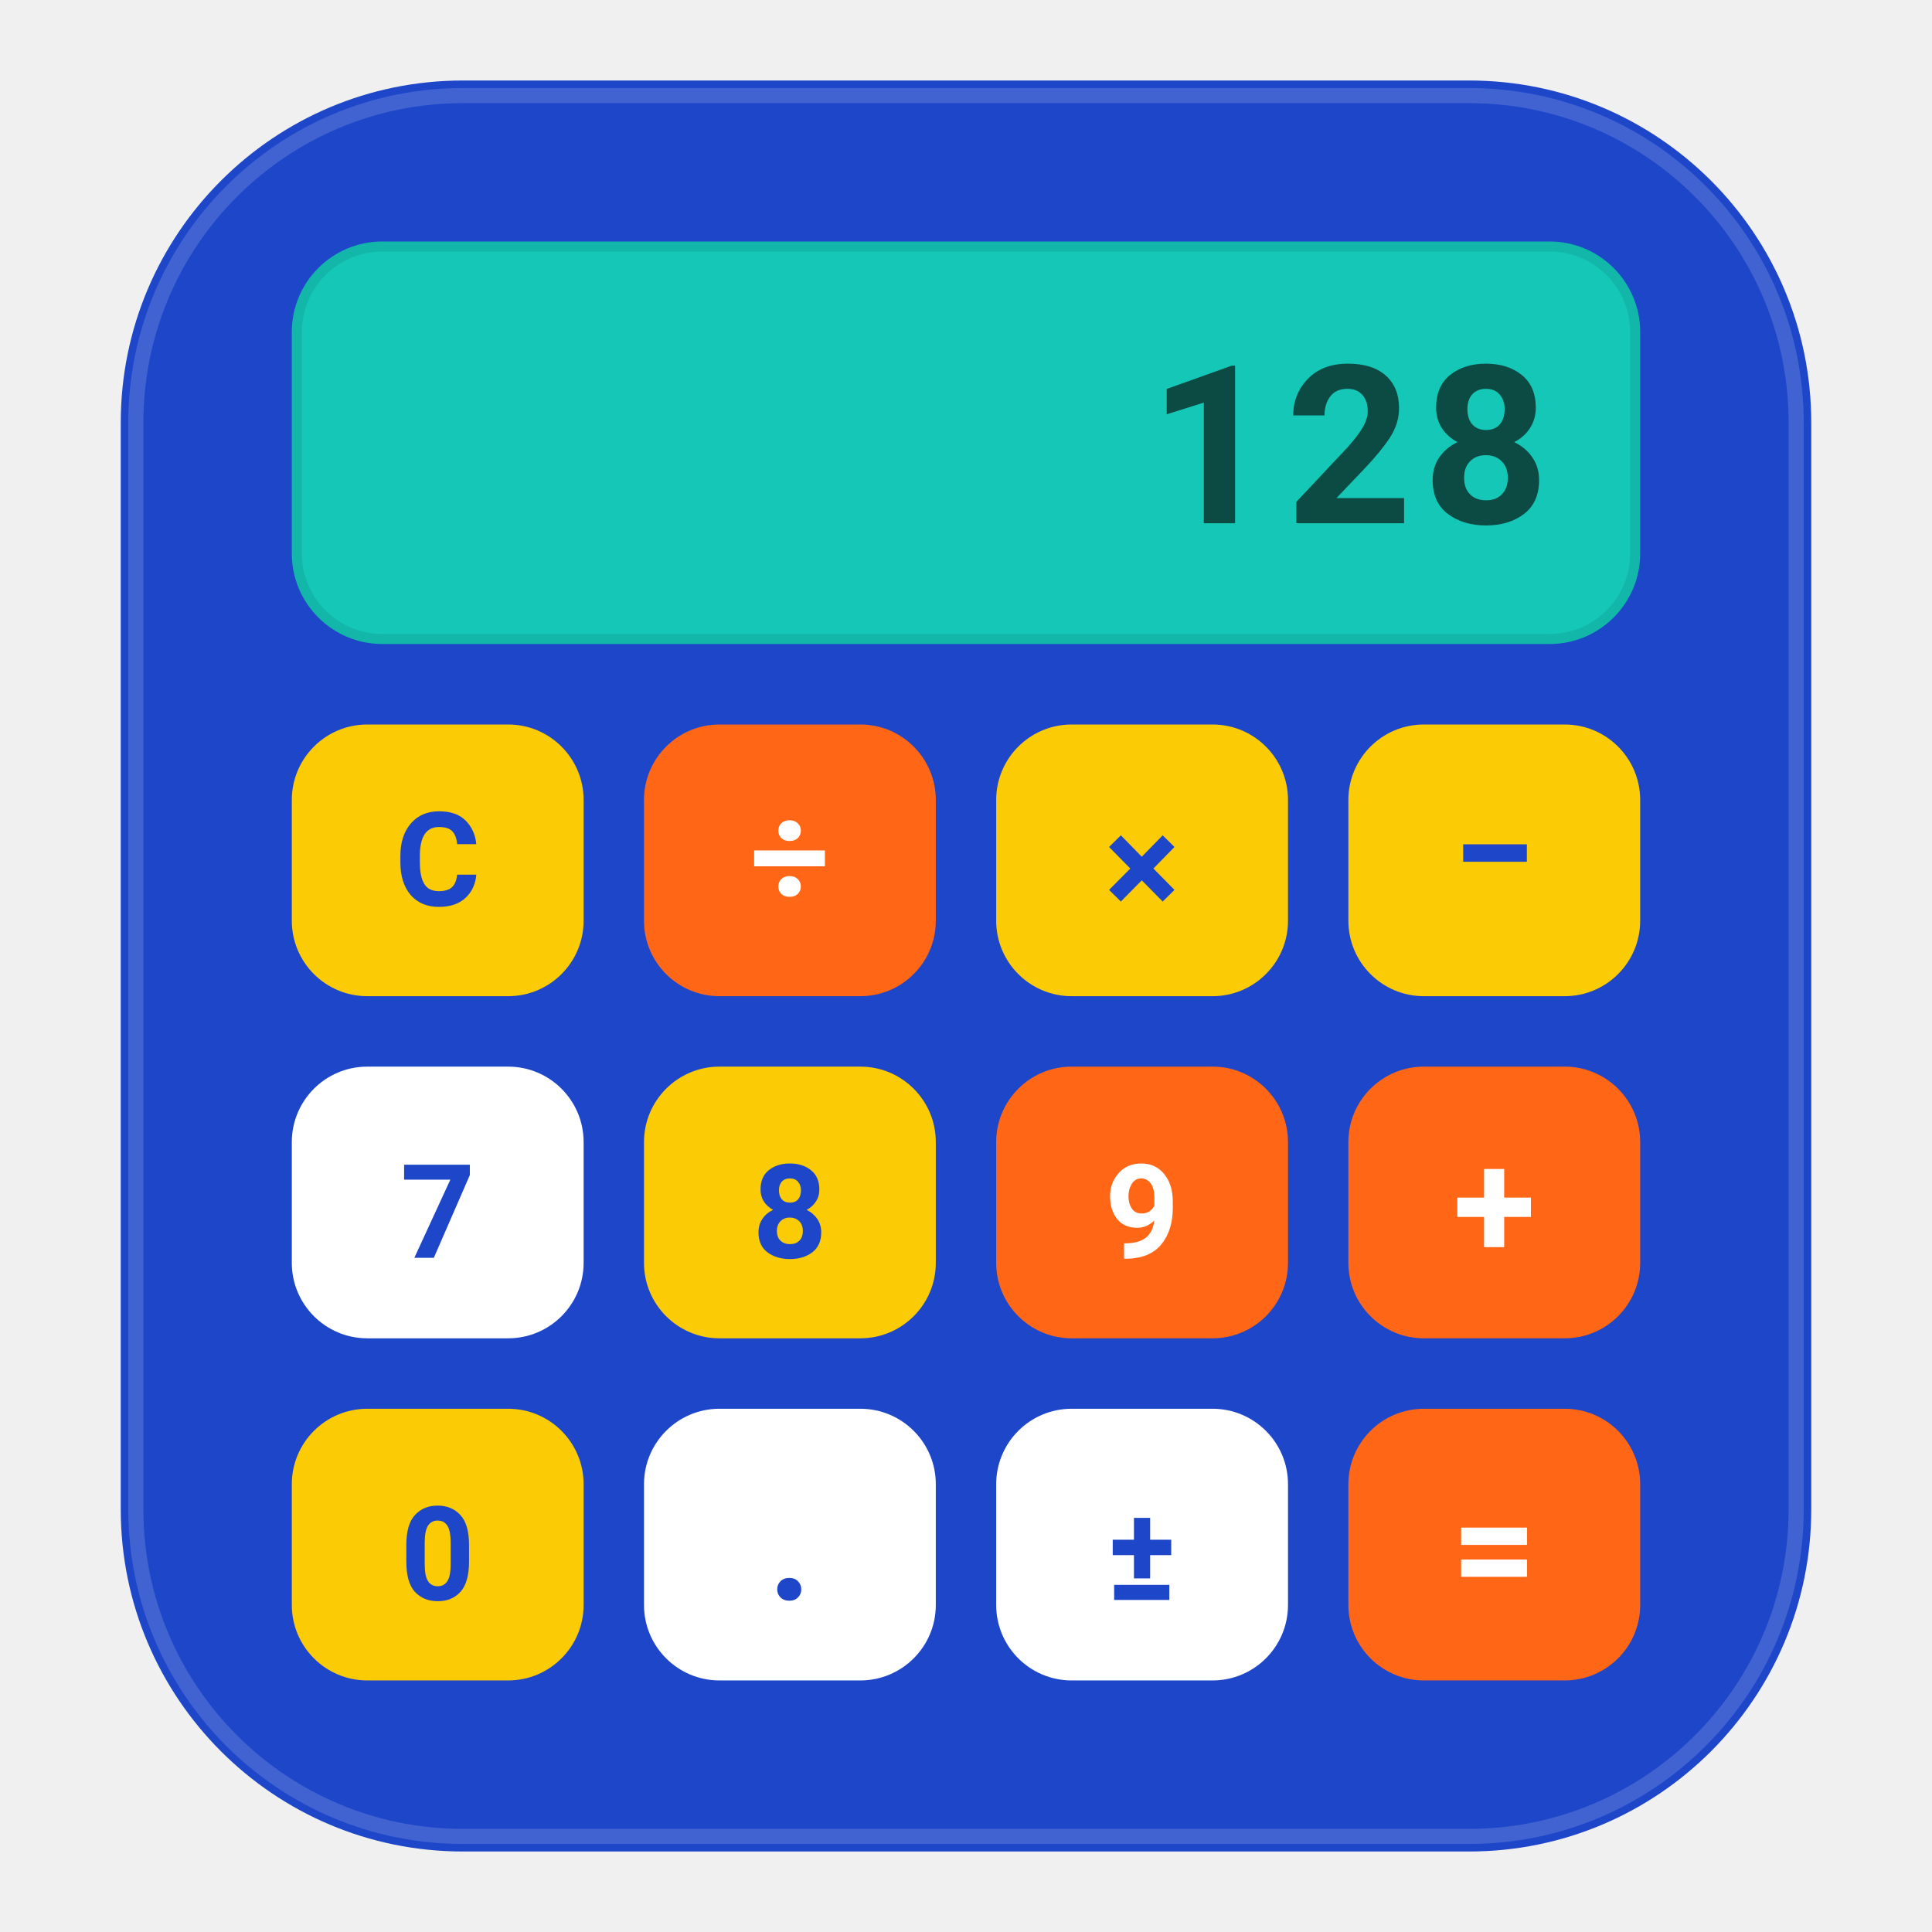
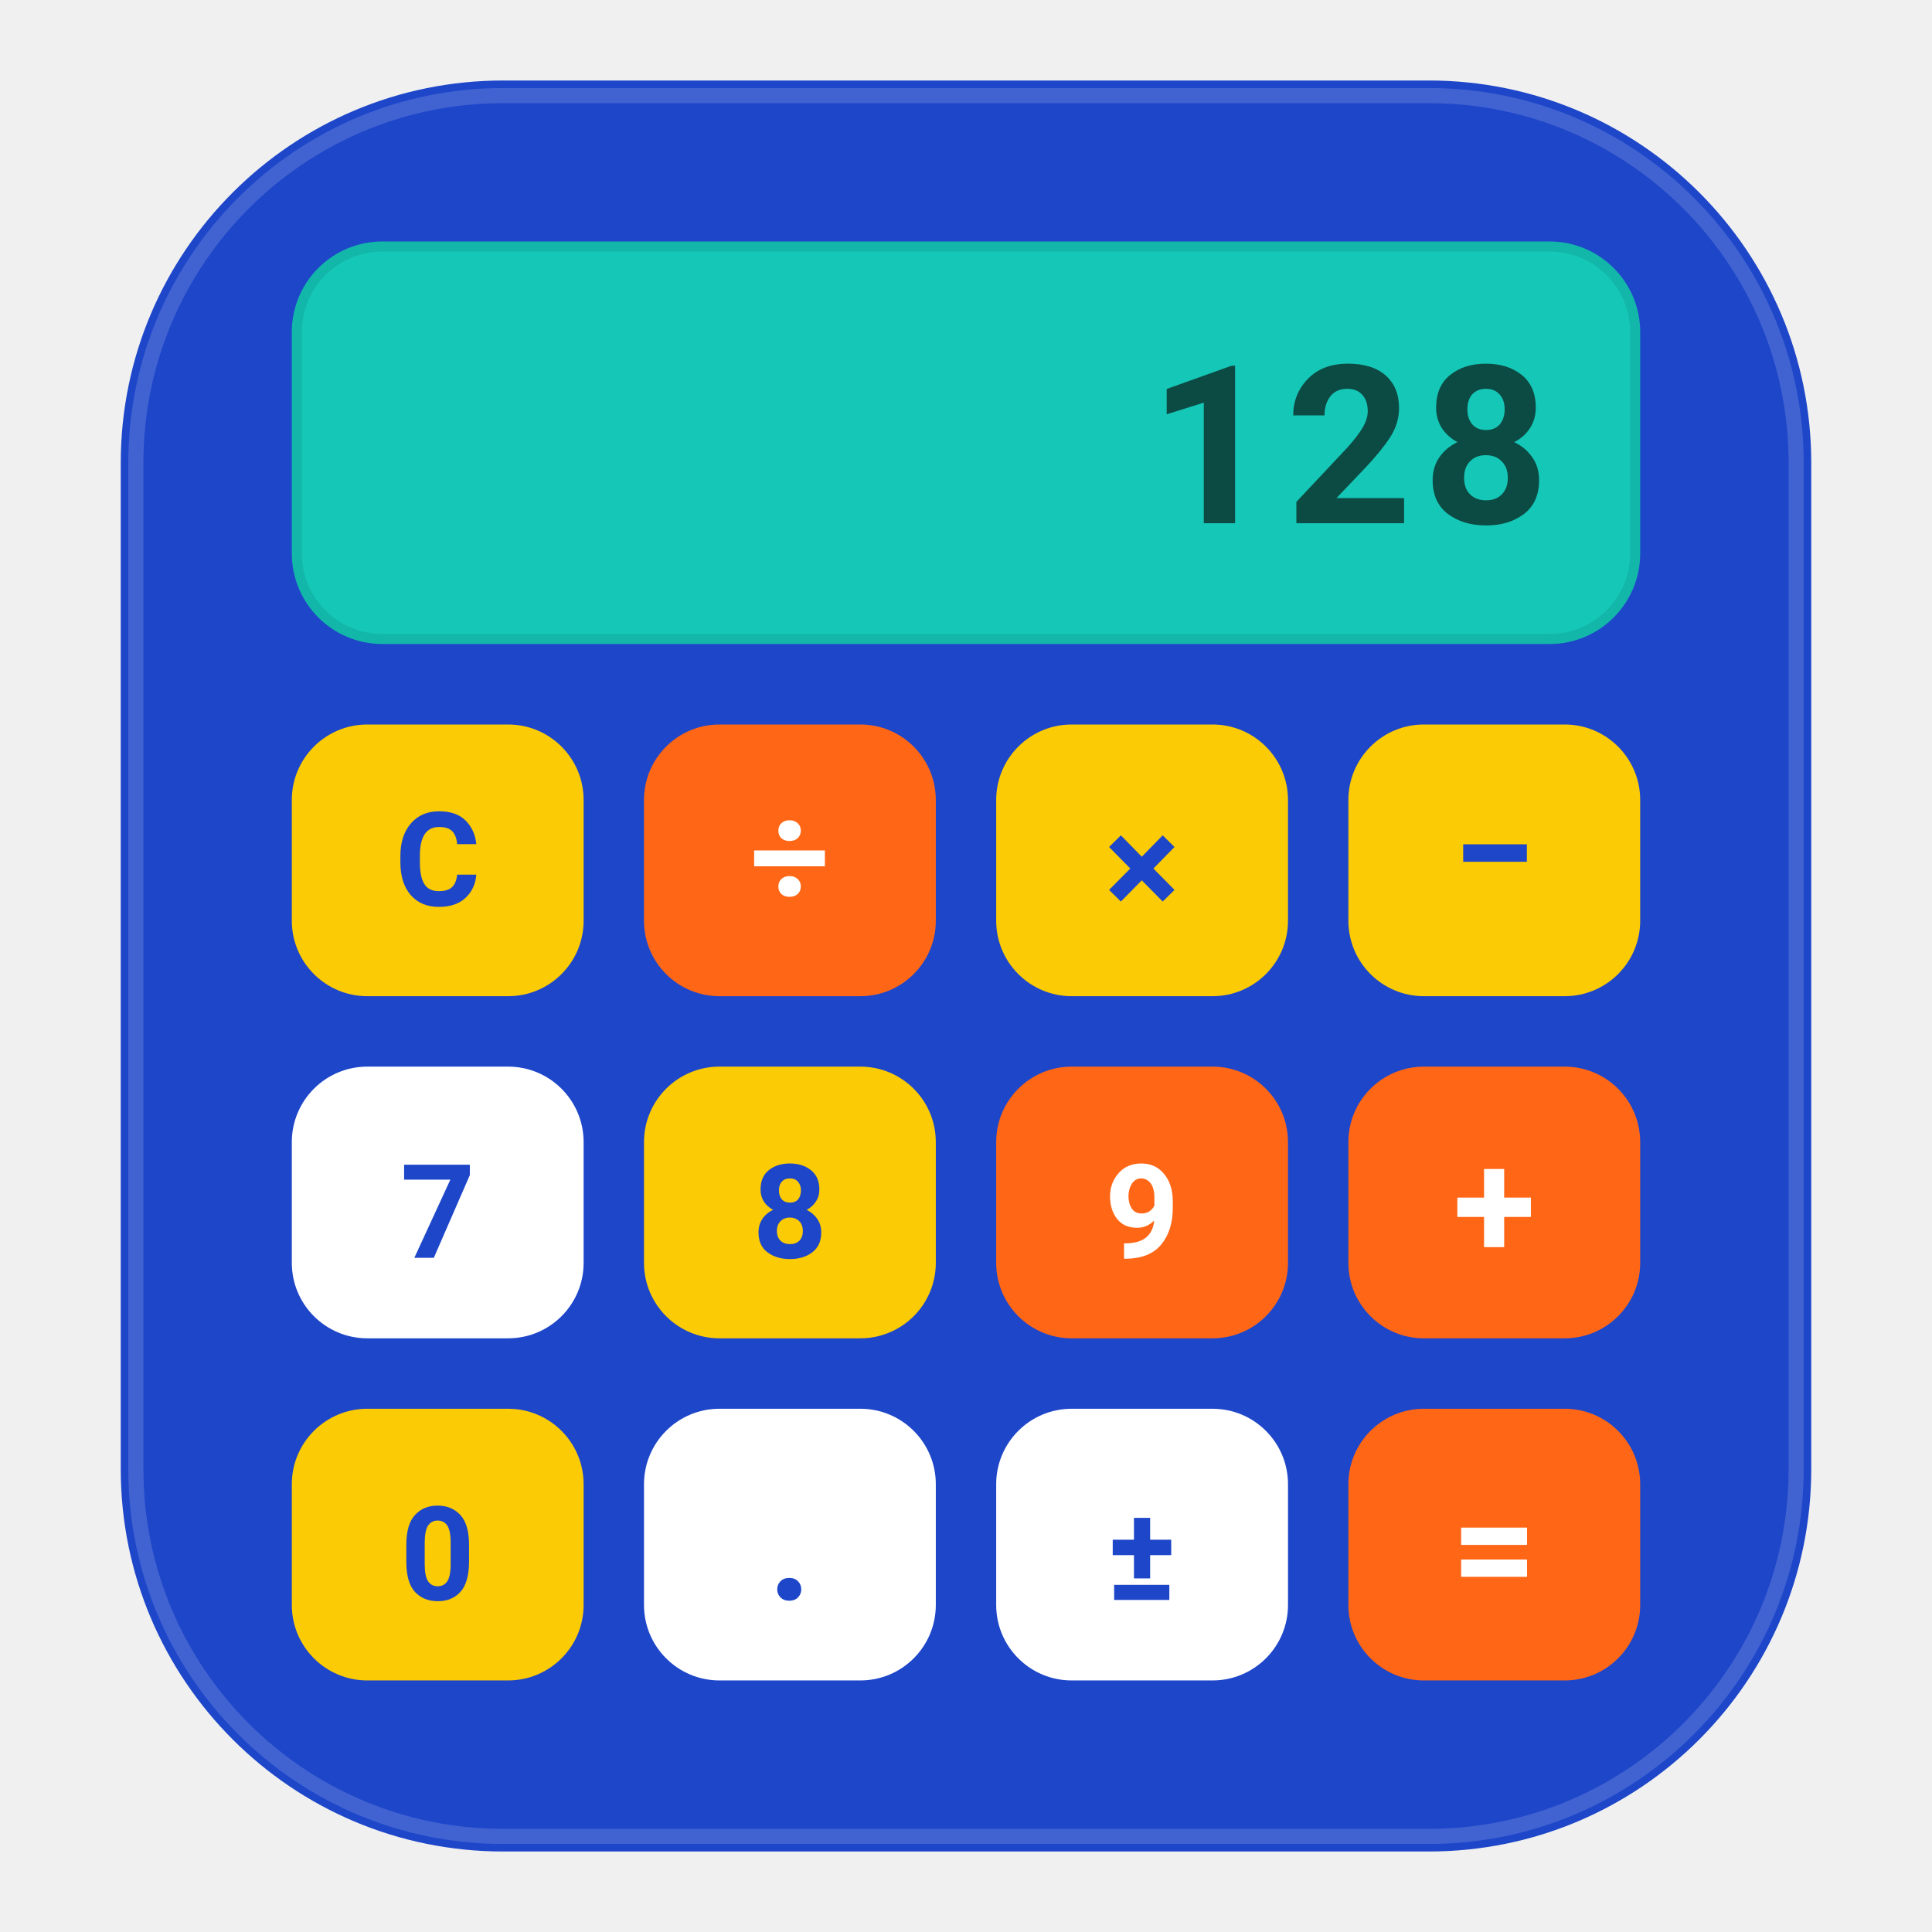
<svg xmlns="http://www.w3.org/2000/svg" viewBox="0 0 192 192" fill="none">
-   <rect x="12" y="8" width="168" height="176" rx="34" fill="#1E46C9" />
-   <rect x="13.5" y="9.5" width="165" height="173" rx="32.5" stroke="rgba(255, 255, 255, 0.16)" stroke-width="1.5" />
+   <rect x="12" y="8" width="168" height="176" rx="38" fill="#1E46C9" />
+   <rect x="13.5" y="9.5" width="165" height="173" rx="36.5" stroke="rgba(255, 255, 255, 0.16)" stroke-width="1.5" />
  <rect x="29" y="24" width="134" height="40" rx="9" fill="#15C7B7" />
  <rect x="29.5" y="24.5" width="133" height="39" rx="8.5" stroke="rgba(0, 0, 0, 0.08)" stroke-width="1" />
  <text x="154" y="52" font-family="-apple-system, BlinkMacSystemFont, 'Segoe UI', Roboto, sans-serif" font-size="22" font-weight="700" fill="#0C4B44" text-anchor="end" letter-spacing="1">128</text>
  <rect x="29" y="72" width="29" height="27" rx="7.5" fill="#FBCB05" />
  <text x="43.5" y="90" font-family="-apple-system, BlinkMacSystemFont, 'Segoe UI', Roboto, sans-serif" font-size="13" font-weight="700" fill="#1E46C9" text-anchor="middle">C</text>
  <rect x="64" y="72" width="29" height="27" rx="7.5" fill="#FF6616" />
  <text x="78.5" y="90" font-family="-apple-system, BlinkMacSystemFont, 'Segoe UI', Roboto, sans-serif" font-size="14" font-weight="700" fill="#FFFFFF" text-anchor="middle">÷</text>
  <rect x="99" y="72" width="29" height="27" rx="7.5" fill="#FBCB05" />
  <text x="113.5" y="91" font-family="-apple-system, BlinkMacSystemFont, 'Segoe UI', Roboto, sans-serif" font-size="14" font-weight="700" fill="#1E46C9" text-anchor="middle">×</text>
  <rect x="134" y="72" width="29" height="27" rx="7.5" fill="#FBCB05" />
  <text x="148.5" y="90" font-family="-apple-system, BlinkMacSystemFont, 'Segoe UI', Roboto, sans-serif" font-size="15" font-weight="700" fill="#1E46C9" text-anchor="middle">−</text>
  <rect x="29" y="106" width="29" height="27" rx="7.5" fill="#FFFFFF" />
  <text x="43.5" y="125" font-family="-apple-system, BlinkMacSystemFont, 'Segoe UI', Roboto, sans-serif" font-size="13" font-weight="700" fill="#1E46C9" text-anchor="middle">7</text>
  <rect x="64" y="106" width="29" height="27" rx="7.5" fill="#FBCB05" />
  <text x="78.5" y="125" font-family="-apple-system, BlinkMacSystemFont, 'Segoe UI', Roboto, sans-serif" font-size="13" font-weight="700" fill="#1E46C9" text-anchor="middle">8</text>
  <rect x="99" y="106" width="29" height="27" rx="7.5" fill="#FF6616" />
  <text x="113.5" y="125" font-family="-apple-system, BlinkMacSystemFont, 'Segoe UI', Roboto, sans-serif" font-size="13" font-weight="700" fill="#FFFFFF" text-anchor="middle">9</text>
  <rect x="134" y="106" width="29" height="27" rx="7.5" fill="#FF6616" />
  <text x="148.5" y="125" font-family="-apple-system, BlinkMacSystemFont, 'Segoe UI', Roboto, sans-serif" font-size="15" font-weight="700" fill="#FFFFFF" text-anchor="middle">+</text>
  <rect x="29" y="140" width="29" height="27" rx="7.5" fill="#FBCB05" />
  <text x="43.5" y="159" font-family="-apple-system, BlinkMacSystemFont, 'Segoe UI', Roboto, sans-serif" font-size="13" font-weight="700" fill="#1E46C9" text-anchor="middle">0</text>
  <rect x="64" y="140" width="29" height="27" rx="7.5" fill="#FFFFFF" />
  <text x="78.5" y="159" font-family="-apple-system, BlinkMacSystemFont, 'Segoe UI', Roboto, sans-serif" font-size="15" font-weight="700" fill="#1E46C9" text-anchor="middle">.</text>
  <rect x="99" y="140" width="29" height="27" rx="7.5" fill="#FFFFFF" />
  <text x="113.5" y="159" font-family="-apple-system, BlinkMacSystemFont, 'Segoe UI', Roboto, sans-serif" font-size="13" font-weight="700" fill="#1E46C9" text-anchor="middle">±</text>
  <rect x="134" y="140" width="29" height="27" rx="7.5" fill="#FF6616" />
  <text x="148.5" y="159" font-family="-apple-system, BlinkMacSystemFont, 'Segoe UI', Roboto, sans-serif" font-size="15" font-weight="700" fill="#FFFFFF" text-anchor="middle">=</text>
</svg>
